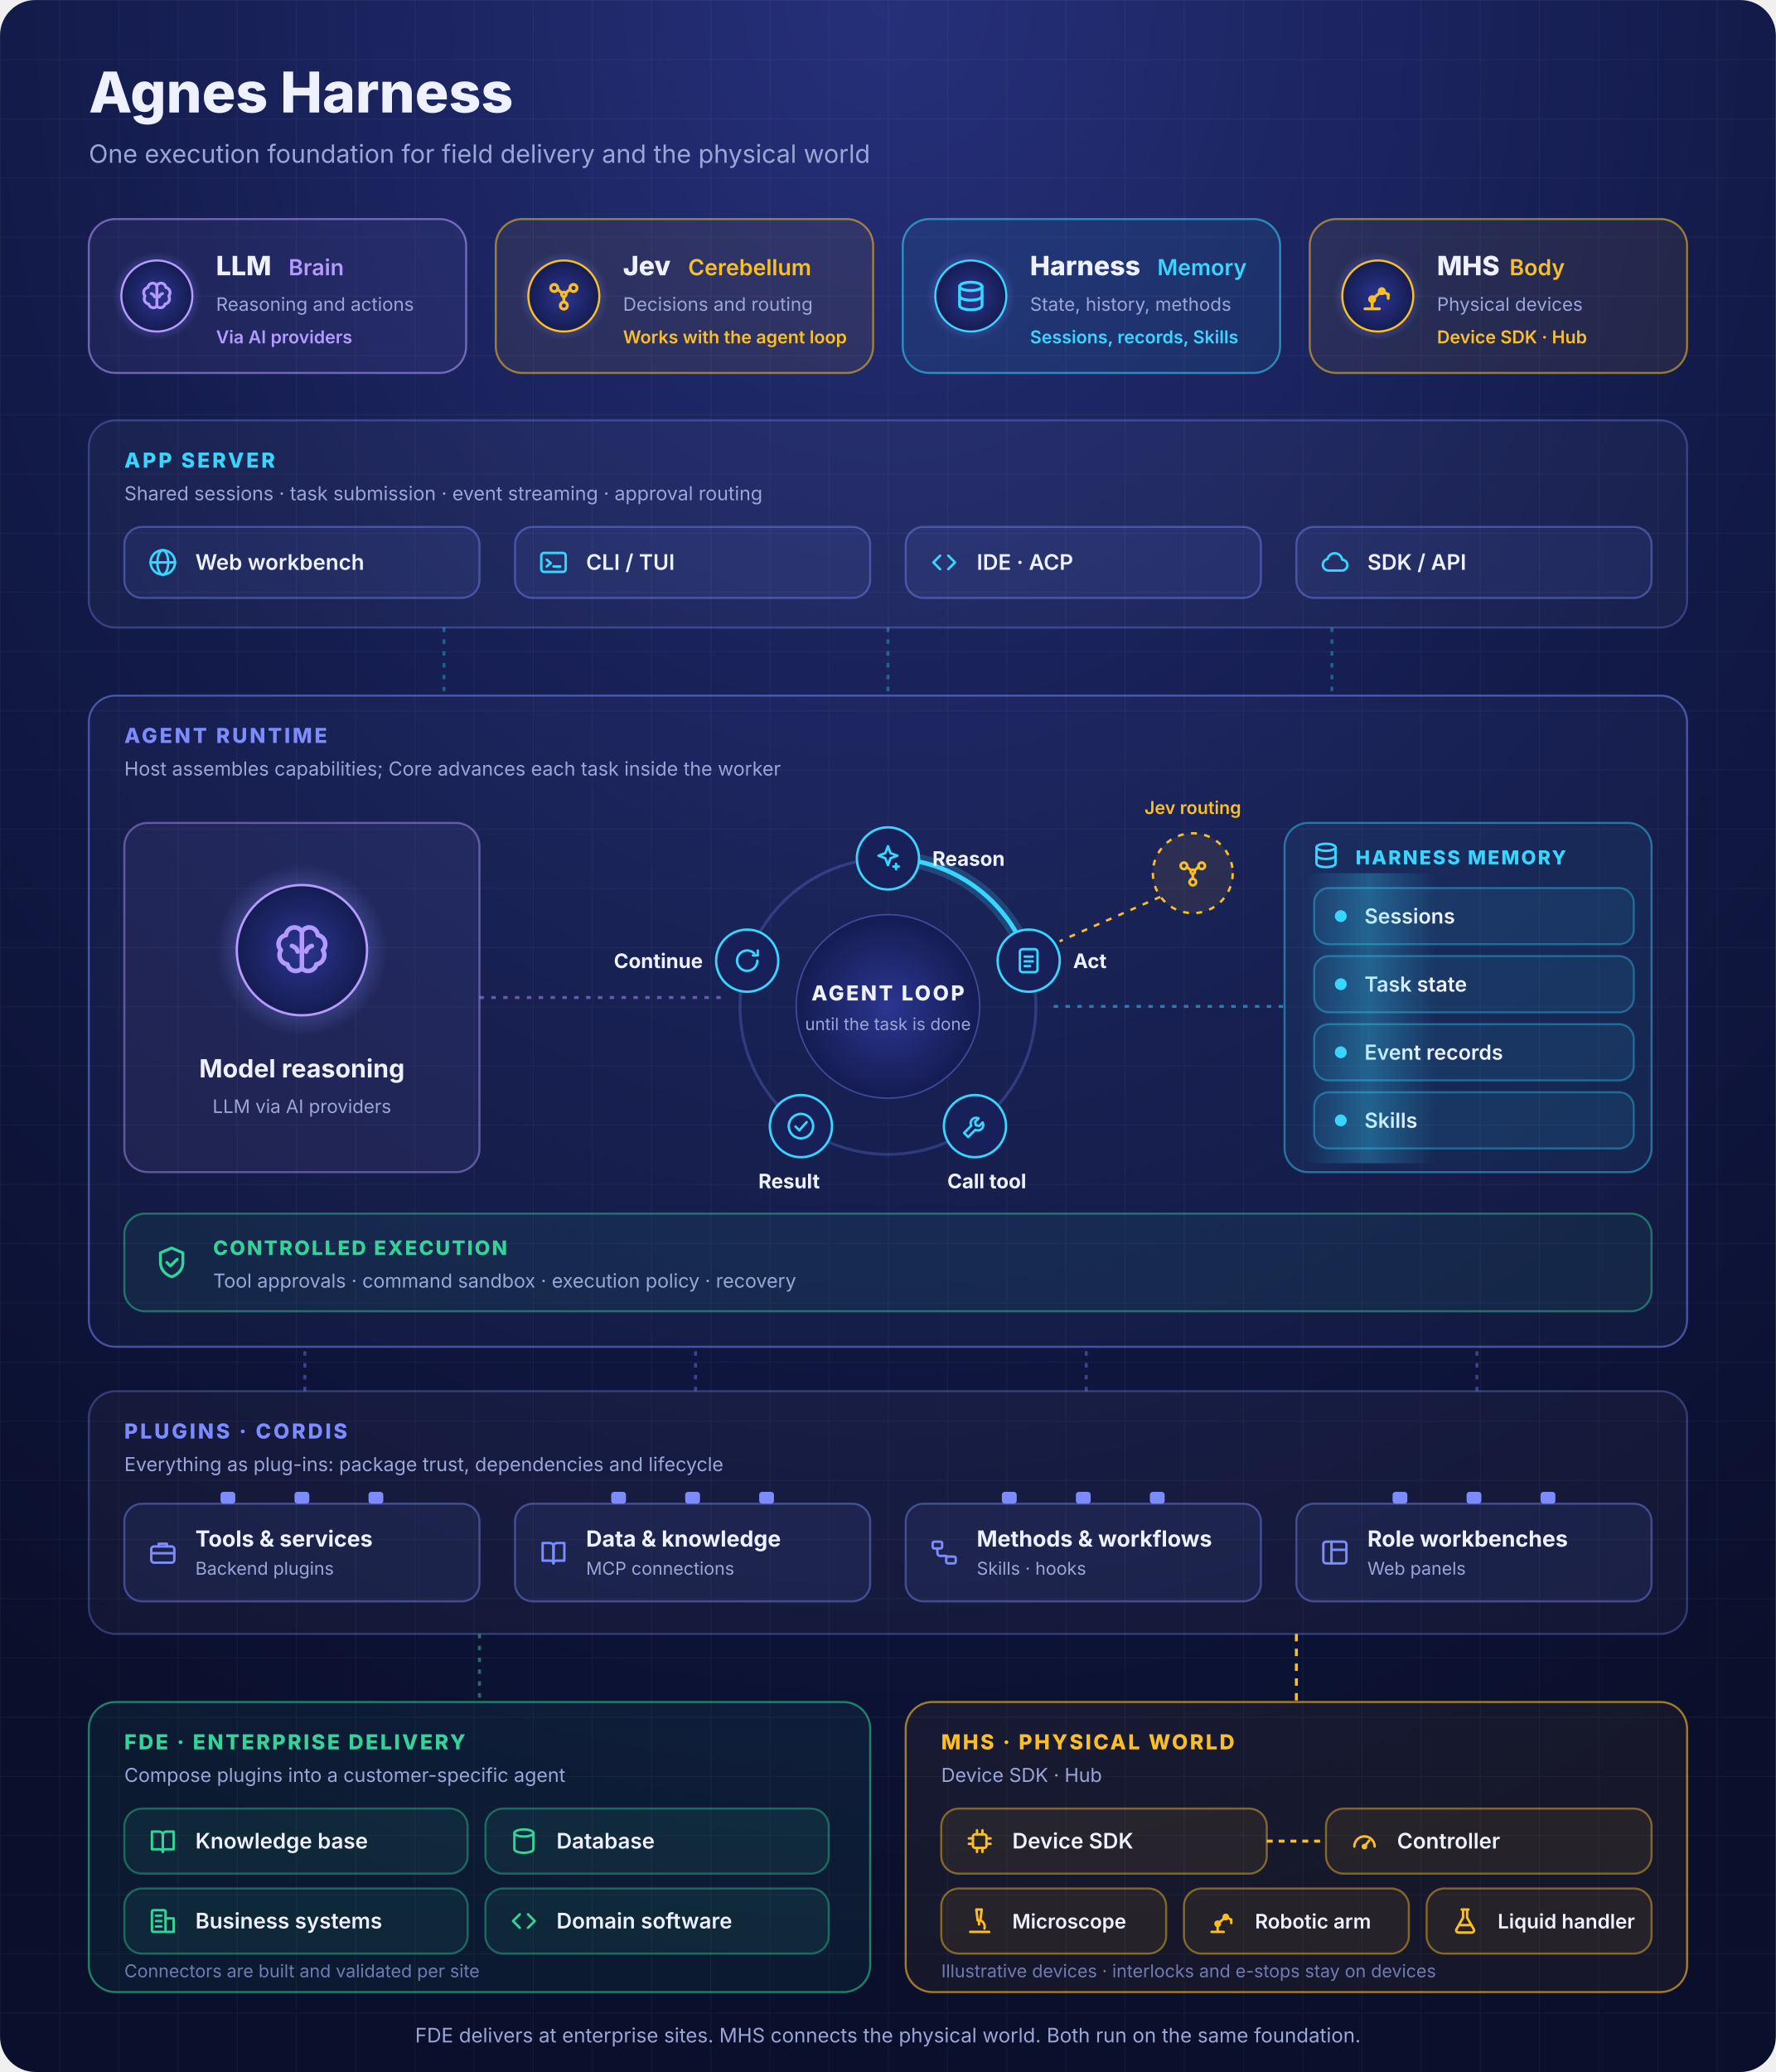
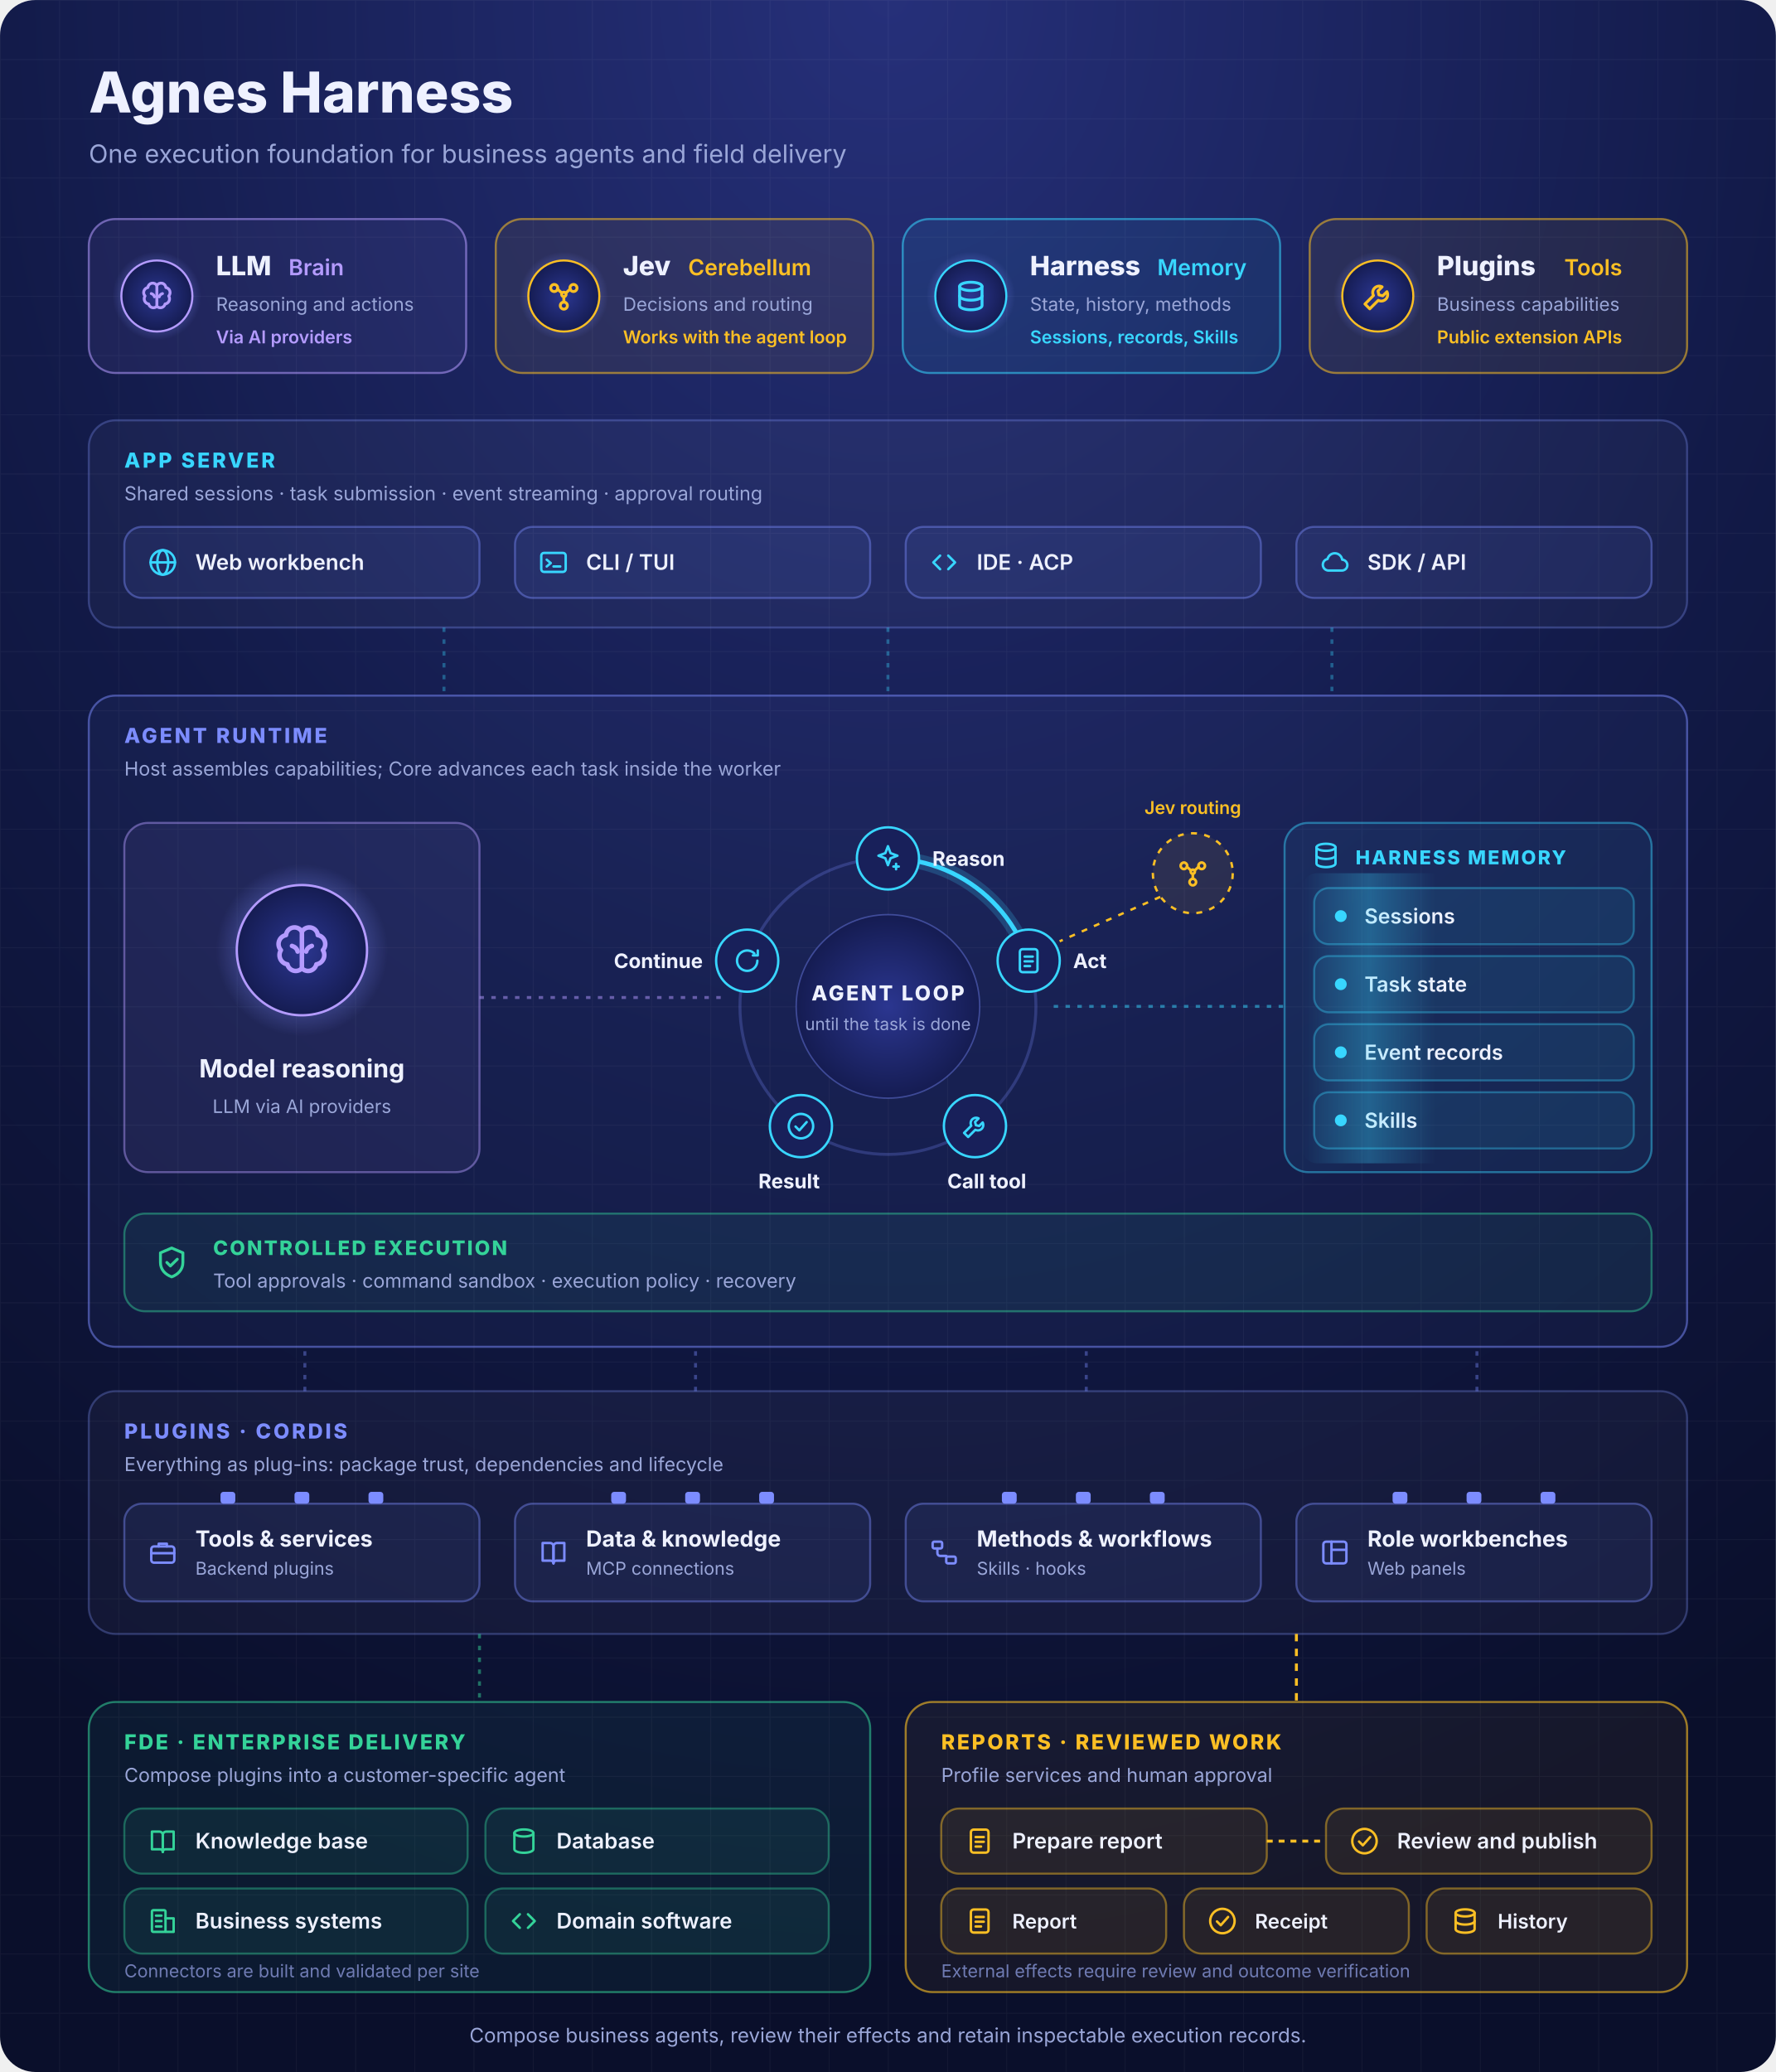
<svg xmlns="http://www.w3.org/2000/svg" width="1200" height="1400" viewBox="0 0 1200 1400" role="img" aria-labelledby="title description" xml:lang="en">
  <defs>
    <radialGradient id="bg" cx="50%" cy="0%" r="95%">
      <stop offset="0" stop-color="#26307a" />
      <stop offset=".55" stop-color="#121a48" />
      <stop offset="1" stop-color="#0a0f2b" />
    </radialGradient>
    <radialGradient id="halo">
      <stop offset="0" stop-color="#7c8cff" stop-opacity=".9" />
      <stop offset="1" stop-color="#7c8cff" stop-opacity="0" />
    </radialGradient>
    <radialGradient id="core">
      <stop offset="0" stop-color="#2b3690" />
      <stop offset="1" stop-color="#151c52" />
    </radialGradient>
    <linearGradient id="sweepGrad" x1="0" x2="1">
      <stop offset="0" stop-color="#38d6ff" stop-opacity="0" />
      <stop offset=".5" stop-color="#38d6ff" stop-opacity=".28" />
      <stop offset="1" stop-color="#38d6ff" stop-opacity="0" />
    </linearGradient>
    <pattern id="grid" width="40" height="40" patternUnits="userSpaceOnUse">
      <path d="M40 0H0V40" fill="none" stroke="rgba(255,255,255,0.045)" stroke-width="1" />
    </pattern>
    <clipPath id="memclip">
      <rect x="880" y="590" width="232" height="196" rx="10" />
    </clipPath>
    <style>.beat{opacity:0;animation:beat 12s ease-in-out infinite}@keyframes beat{0%,100%{opacity:0}4%{opacity:1}13%{opacity:0}}.pulse{animation:pulse 2.6s ease-in-out infinite}@keyframes pulse{0%,100%{opacity:.35}50%{opacity:.9}}.march{animation:march 1.4s linear infinite}@keyframes march{to{stroke-dashoffset:-28}}.spin{transform-box:fill-box;transform-origin:center;animation:spin 9s linear infinite}@keyframes spin{to{transform:rotate(360deg)}}.comet{animation:comet 6s linear infinite}@keyframes comet{to{stroke-dashoffset:-628.3}}.sweep{animation:sweep 3.6s ease-in-out infinite}@keyframes sweep{0%{transform:translateX(-90px)}60%,100%{transform:translateX(330px)}}.pin{animation:pin 12s ease-in-out infinite}@keyframes pin{0%,46%,62%,100%{opacity:.35}50%{opacity:1}}@media (prefers-reduced-motion:reduce){*{animation:none!important}.motion{display:none}}</style>
  </defs>
  <rect width="1200" height="1400" rx="24" fill="url(#bg)" />
  <rect width="1200" height="1400" rx="24" fill="url(#grid)" />
  <g font-family="Inter, -apple-system, Segoe UI, PingFang SC, Microsoft YaHei, Arial, sans-serif">
    <text x="60" y="76" font-size="38" font-weight="800" fill="#eef1ff">Agnes Harness</text>
-     <text x="60" y="110" font-size="17" font-weight="400" fill="#9aa6d8">One execution foundation for field delivery and the physical world</text>
+     <text x="60" y="110" font-size="17" font-weight="400" fill="#9aa6d8">One execution foundation for business agents and field delivery</text>
    <rect x="60" y="148" width="255" height="104" rx="18" fill="rgba(180,155,255,0.07)" stroke="rgba(180,155,255,0.55)" stroke-width="1.4" />
    <circle cx="106" cy="200" r="30" fill="url(#halo)" class="pulse" style="animation-delay:0s" />
    <circle cx="106" cy="200" r="24" fill="url(#core)" stroke="#b49bff" stroke-width="1.4" />
    <g transform="translate(93 187) scale(1.083333)" fill="none" stroke="#b49bff" stroke-width="1.8" stroke-linecap="round" stroke-linejoin="round">
      <path d="M12 5.5a3 3 0 0 0-5.6 1.2A3.2 3.2 0 0 0 4.6 12a3.3 3.3 0 0 0 2.3 5 3 3 0 0 0 5.1 1.4z" />
      <path d="M12 5.5a3 3 0 0 1 5.6 1.2 3.2 3.2 0 0 1 1.8 5.3 3.3 3.3 0 0 1-2.3 5A3 3 0 0 1 12 18.4" />
      <path d="M8.5 10.5c1 .3 1.8 1 2 2M15.5 10.5c-1 .3-1.8 1-2 2" />
    </g>
    <text x="146" y="186" font-size="18" font-weight="800" fill="#eef1ff">LLM</text>
    <text x="195" y="186" font-size="15" font-weight="600" fill="#b49bff">Brain</text>
    <text x="146" y="210" font-size="12.5" font-weight="400" fill="#9aa6d8">Reasoning and actions</text>
    <text x="146" y="232" font-size="12" font-weight="600" fill="#b49bff">Via AI providers</text>
    <rect x="335" y="148" width="255" height="104" rx="18" fill="rgba(251,191,36,0.07)" stroke="rgba(251,191,36,0.55)" stroke-width="1.4" />
    <circle cx="381" cy="200" r="30" fill="url(#halo)" class="pulse" style="animation-delay:0.6s" />
    <circle cx="381" cy="200" r="24" fill="url(#core)" stroke="#fbbf24" stroke-width="1.4" />
    <g transform="translate(368 187) scale(1.083333)" fill="none" stroke="#fbbf24" stroke-width="1.8" stroke-linecap="round" stroke-linejoin="round">
      <circle cx="6" cy="7" r="2.2" />
      <circle cx="18" cy="7" r="2.2" />
      <circle cx="12" cy="18" r="2.2" />
      <circle cx="12" cy="11" r="1.4" />
      <path d="M8 7.6l2.8 2.6M16 7.6l-2.8 2.6M12 12.4v3.4" />
    </g>
    <text x="421" y="186" font-size="18" font-weight="800" fill="#eef1ff">Jev</text>
    <text x="465" y="186" font-size="15" font-weight="600" fill="#fbbf24">Cerebellum</text>
    <text x="421" y="210" font-size="12.5" font-weight="400" fill="#9aa6d8">Decisions and routing</text>
    <text x="421" y="232" font-size="12" font-weight="600" fill="#fbbf24">Works with the agent loop</text>
    <rect x="610" y="148" width="255" height="104" rx="18" fill="rgba(56,214,255,0.07)" stroke="rgba(56,214,255,0.55)" stroke-width="1.4" />
    <circle cx="656" cy="200" r="30" fill="url(#halo)" class="pulse" style="animation-delay:1.2s" />
    <circle cx="656" cy="200" r="24" fill="url(#core)" stroke="#38d6ff" stroke-width="1.4" />
    <g transform="translate(643 187) scale(1.083333)" fill="none" stroke="#38d6ff" stroke-width="1.8" stroke-linecap="round" stroke-linejoin="round">
      <ellipse cx="12" cy="6" rx="7" ry="2.6" />
      <path d="M5 6v12c0 1.4 3.1 2.6 7 2.6s7-1.2 7-2.6V6" />
      <path d="M5 12c0 1.4 3.1 2.6 7 2.6s7-1.2 7-2.6" />
    </g>
    <text x="696" y="186" font-size="18" font-weight="800" fill="#eef1ff">Harness</text>
    <text x="782" y="186" font-size="15" font-weight="600" fill="#38d6ff">Memory</text>
    <text x="696" y="210" font-size="12.5" font-weight="400" fill="#9aa6d8">State, history, methods</text>
    <text x="696" y="232" font-size="12" font-weight="600" fill="#38d6ff">Sessions, records, Skills</text>
    <rect x="885" y="148" width="255" height="104" rx="18" fill="rgba(251,191,36,0.07)" stroke="rgba(251,191,36,0.55)" stroke-width="1.4" />
    <circle cx="931" cy="200" r="30" fill="url(#halo)" class="pulse" style="animation-delay:1.8s" />
    <circle cx="931" cy="200" r="24" fill="url(#core)" stroke="#fbbf24" stroke-width="1.4" />
    <g transform="translate(918 187) scale(1.083333)" fill="none" stroke="#fbbf24" stroke-width="1.8" stroke-linecap="round" stroke-linejoin="round">
-       <path d="M4 20h9M8.5 20v-6l6-5 4 2" />
-       <circle cx="8.5" cy="14" r="1.6" />
-       <circle cx="14.5" cy="9" r="1.6" />
-       <path d="M18.5 11v2.5" />
-     </g>
-     <text x="971" y="186" font-size="18" font-weight="800" fill="#eef1ff">MHS</text>
-     <text x="1020" y="186" font-size="15" font-weight="600" fill="#fbbf24">Body</text>
-     <text x="971" y="210" font-size="12.5" font-weight="400" fill="#9aa6d8">Physical devices</text>
-     <text x="971" y="232" font-size="12" font-weight="600" fill="#fbbf24">Device SDK · Hub</text>
+       <path d="M14.7 6.3a4 4 0 0 0-5.4 5.4L4 17l3 3 5.3-5.3a4 4 0 0 0 5.4-5.4l-2.6 2.6-2.4-.6-.6-2.4z" />
+     </g>
+     <text x="971" y="186" font-size="18" font-weight="800" fill="#eef1ff">Plugins</text>
+     <text x="1057" y="186" font-size="15" font-weight="600" fill="#fbbf24">Tools</text>
+     <text x="971" y="210" font-size="12.5" font-weight="400" fill="#9aa6d8">Business capabilities</text>
+     <text x="971" y="232" font-size="12" font-weight="600" fill="#fbbf24">Public extension APIs</text>
    <rect x="60" y="284" width="1080" height="140" rx="18" fill="rgba(255,255,255,0.035)" stroke="rgba(132,150,255,0.30)" stroke-width="1.4" />
    <text x="84" y="316" font-size="14" font-weight="800" fill="#38d6ff" letter-spacing="1.6">APP SERVER</text>
    <text x="84" y="338" font-size="13" font-weight="400" fill="#9aa6d8">Shared sessions · task submission · event streaming · approval routing</text>
    <rect x="84" y="356" width="240" height="48" rx="12" fill="rgba(124,140,255,0.08)" stroke="rgba(124,140,255,0.42)" stroke-width="1.4" />
    <g transform="translate(99 369) scale(0.9166667)" fill="none" stroke="#38d6ff" stroke-width="1.8" stroke-linecap="round" stroke-linejoin="round">
      <circle cx="12" cy="12" r="9" />
      <ellipse cx="12" cy="12" rx="4" ry="9" />
      <path d="M3 12h18" />
    </g>
    <text x="132" y="385" font-size="14.5" font-weight="600" fill="#eef1ff">Web workbench</text>
    <rect x="348" y="356" width="240" height="48" rx="12" fill="rgba(124,140,255,0.08)" stroke="rgba(124,140,255,0.42)" stroke-width="1.4" />
    <g transform="translate(363 369) scale(0.9166667)" fill="none" stroke="#38d6ff" stroke-width="1.8" stroke-linecap="round" stroke-linejoin="round">
      <rect x="3" y="5" width="18" height="14" rx="2" />
      <path d="M7 10l3 2.5L7 15M12 15h5" />
    </g>
    <text x="396" y="385" font-size="14.5" font-weight="600" fill="#eef1ff">CLI / TUI</text>
    <rect x="612" y="356" width="240" height="48" rx="12" fill="rgba(124,140,255,0.08)" stroke="rgba(124,140,255,0.42)" stroke-width="1.4" />
    <g transform="translate(627 369) scale(0.9166667)" fill="none" stroke="#38d6ff" stroke-width="1.8" stroke-linecap="round" stroke-linejoin="round">
      <path d="M9 7l-5 5 5 5M15 7l5 5-5 5" />
    </g>
    <text x="660" y="385" font-size="14.5" font-weight="600" fill="#eef1ff">IDE · ACP</text>
    <rect x="876" y="356" width="240" height="48" rx="12" fill="rgba(124,140,255,0.08)" stroke="rgba(124,140,255,0.42)" stroke-width="1.4" />
    <g transform="translate(891 369) scale(0.9166667)" fill="none" stroke="#38d6ff" stroke-width="1.8" stroke-linecap="round" stroke-linejoin="round">
      <path d="M7 18h10a4 4 0 0 0 .4-8A5.5 5.5 0 0 0 6.6 9.5 4.3 4.3 0 0 0 7 18z" />
    </g>
    <text x="924" y="385" font-size="14.5" font-weight="600" fill="#eef1ff">SDK / API</text>
    <g class="beat" style="animation-delay:0s" fill="none" stroke="#38d6ff">
      <rect x="84" y="356" width="1032" height="48" rx="12" stroke-width="9" stroke-opacity=".22" />
      <rect x="84" y="356" width="1032" height="48" rx="12" stroke-width="2.4" />
    </g>
    <path d="M 300 424 V 470" stroke="rgba(56,214,255,0.35)" stroke-width="2" stroke-dasharray="3 5" />
    <g class="motion" fill="#38d6ff" opacity="0">
      <circle r="9.36" opacity=".22" />
      <circle r="3.6" />
      <animateMotion path="M 300 424 V 470" dur="1.6s" begin="0.4s" repeatCount="indefinite" />
      <animate attributeName="opacity" values="0;1;1;0" keyTimes="0;.12;.85;1" dur="1.6s" begin="0.4s" repeatCount="indefinite" />
    </g>
    <path d="M 600 424 V 470" stroke="rgba(56,214,255,0.35)" stroke-width="2" stroke-dasharray="3 5" />
    <g class="motion" fill="#38d6ff" opacity="0">
      <circle r="9.36" opacity=".22" />
      <circle r="3.6" />
      <animateMotion path="M 600 424 V 470" dur="1.6s" begin="0.8s" repeatCount="indefinite" />
      <animate attributeName="opacity" values="0;1;1;0" keyTimes="0;.12;.85;1" dur="1.6s" begin="0.8s" repeatCount="indefinite" />
    </g>
    <path d="M 900 424 V 470" stroke="rgba(56,214,255,0.35)" stroke-width="2" stroke-dasharray="3 5" />
    <g class="motion" fill="#38d6ff" opacity="0">
      <circle r="9.36" opacity=".22" />
      <circle r="3.6" />
      <animateMotion path="M 900 424 V 470" dur="1.6s" begin="1.2s" repeatCount="indefinite" />
      <animate attributeName="opacity" values="0;1;1;0" keyTimes="0;.12;.85;1" dur="1.6s" begin="1.2s" repeatCount="indefinite" />
    </g>
    <rect x="60" y="470" width="1080" height="440" rx="18" fill="rgba(124,140,255,0.05)" stroke="rgba(124,140,255,0.5)" stroke-width="1.4" />
    <text x="84" y="502" font-size="14" font-weight="800" fill="#7c8cff" letter-spacing="1.6">AGENT RUNTIME</text>
    <text x="84" y="524" font-size="13" font-weight="400" fill="#9aa6d8">Host assembles capabilities; Core advances each task inside the worker</text>
    <rect x="84" y="556" width="240" height="236" rx="16" fill="rgba(180,155,255,0.07)" stroke="rgba(180,155,255,0.45)" stroke-width="1.4" />
    <circle cx="204" cy="642" r="58" fill="url(#halo)" class="pulse" />
    <circle cx="204" cy="642" r="44" fill="url(#core)" stroke="#b49bff" stroke-width="1.6" />
    <g transform="translate(181 619) scale(1.916667)" fill="none" stroke="#b49bff" stroke-width="1.6" stroke-linecap="round" stroke-linejoin="round">
      <path d="M12 5.5a3 3 0 0 0-5.6 1.2A3.2 3.2 0 0 0 4.6 12a3.3 3.3 0 0 0 2.3 5 3 3 0 0 0 5.1 1.4z" />
      <path d="M12 5.5a3 3 0 0 1 5.6 1.2 3.2 3.2 0 0 1 1.8 5.3 3.3 3.3 0 0 1-2.3 5A3 3 0 0 1 12 18.4" />
      <path d="M8.5 10.5c1 .3 1.8 1 2 2M15.5 10.5c-1 .3-1.8 1-2 2" />
    </g>
    <text x="204" y="728" font-size="17" font-weight="700" fill="#eef1ff" text-anchor="middle">Model reasoning</text>
    <text x="204" y="752" font-size="12.5" font-weight="400" fill="#9aa6d8" text-anchor="middle">LLM via AI providers</text>
    <path d="M 324 674 H 488" stroke="rgba(180,155,255,0.5)" stroke-width="2" stroke-dasharray="3 5" />
    <circle cx="600" cy="680" r="100" fill="none" stroke="rgba(124,140,255,0.25)" stroke-width="2" />
    <g fill="none" stroke="#38d6ff" stroke-linecap="round" stroke-dasharray="110 518.3" transform="rotate(-90 600 680)">
      <circle cx="600" cy="680" r="100" stroke-width="10" stroke-opacity=".2" class="comet" />
      <circle cx="600" cy="680" r="100" stroke-width="3" class="comet" />
    </g>
    <circle cx="600" cy="680" r="62" fill="url(#core)" stroke="rgba(124,140,255,0.4)" />
    <text x="600" y="676" font-size="14" font-weight="800" fill="#eef1ff" text-anchor="middle" letter-spacing="1.4">AGENT LOOP</text>
    <text x="600" y="696" font-size="11.5" font-weight="400" fill="#9aa6d8" text-anchor="middle">until the task is done</text>
    <circle cx="600.0" cy="580.0" r="21" fill="#18205a" stroke="#38d6ff" stroke-width="1.6" />
    <g transform="translate(589 569) scale(0.9166667)" fill="none" stroke="#38d6ff" stroke-width="1.8" stroke-linecap="round" stroke-linejoin="round">
      <path d="M12 3l1.9 5.1L19 10l-5.1 1.9L12 17l-1.9-5.1L5 10l5.1-1.9z" />
      <path d="M18 16v4M16 18h4" />
    </g>
    <text x="630.0" y="585.0" font-size="13.5" font-weight="650" fill="#eef1ff" text-anchor="start">Reason</text>
    <circle cx="695.1" cy="649.1" r="21" fill="#18205a" stroke="#38d6ff" stroke-width="1.6" />
    <g transform="translate(684.1057 638.0983) scale(0.9166667)" fill="none" stroke="#38d6ff" stroke-width="1.8" stroke-linecap="round" stroke-linejoin="round">
      <rect x="5.5" y="3.5" width="13" height="17" rx="2" />
      <path d="M9 9h6M9 12.5h6M9 16h4" />
    </g>
    <text x="725.1" y="654.1" font-size="13.5" font-weight="650" fill="#eef1ff" text-anchor="start">Act</text>
    <circle cx="658.8" cy="760.9" r="21" fill="#18205a" stroke="#38d6ff" stroke-width="1.6" />
    <g transform="translate(647.7785 749.9017) scale(0.9166667)" fill="none" stroke="#38d6ff" stroke-width="1.8" stroke-linecap="round" stroke-linejoin="round">
      <path d="M14.7 6.3a4 4 0 0 0-5.4 5.4L4 17l3 3 5.3-5.3a4 4 0 0 0 5.4-5.4l-2.6 2.6-2.4-.6-.6-2.4z" />
    </g>
    <text x="666.8" y="802.9" font-size="13.5" font-weight="650" fill="#eef1ff" text-anchor="middle">Call tool</text>
    <circle cx="541.2" cy="760.9" r="21" fill="#18205a" stroke="#38d6ff" stroke-width="1.6" />
    <g transform="translate(530.2215 749.9017) scale(0.9166667)" fill="none" stroke="#38d6ff" stroke-width="1.8" stroke-linecap="round" stroke-linejoin="round">
      <circle cx="12" cy="12" r="9" />
      <path d="M8 12.3l2.8 2.8L16.2 9" />
    </g>
    <text x="533.2" y="802.9" font-size="13.5" font-weight="650" fill="#eef1ff" text-anchor="middle">Result</text>
    <circle cx="504.9" cy="649.1" r="21" fill="#18205a" stroke="#38d6ff" stroke-width="1.6" />
    <g transform="translate(493.8943 638.0983) scale(0.9166667)" fill="none" stroke="#38d6ff" stroke-width="1.8" stroke-linecap="round" stroke-linejoin="round">
      <path d="M19.5 12a7.5 7.5 0 1 1-2.2-5.3" />
      <path d="M19.8 4.5v3.6h-3.6" />
    </g>
    <text x="474.9" y="654.1" font-size="13.5" font-weight="650" fill="#eef1ff" text-anchor="end">Continue</text>
    <g class="motion" fill="#ffffff" opacity="0">
      <circle r="11.7" opacity=".22" />
      <circle r="4.5" />
      <animateMotion path="M 600 580 A 100 100 0 0 1 600 780 A 100 100 0 0 1 600 580" dur="6s" begin="0s" repeatCount="indefinite" />
      <animate attributeName="opacity" values="0;1;1;0" keyTimes="0;.12;.85;1" dur="6s" begin="0s" repeatCount="indefinite" />
    </g>
    <circle cx="806" cy="590" r="27" fill="rgba(251,191,36,0.08)" stroke="#fbbf24" stroke-width="1.6" stroke-dasharray="4 5" class="spin" />
    <g transform="translate(794 578) scale(1)" fill="none" stroke="#fbbf24" stroke-width="1.8" stroke-linecap="round" stroke-linejoin="round">
      <circle cx="6" cy="7" r="2.2" />
      <circle cx="18" cy="7" r="2.2" />
      <circle cx="12" cy="18" r="2.2" />
      <circle cx="12" cy="11" r="1.4" />
      <path d="M8 7.6l2.8 2.6M16 7.6l-2.8 2.6M12 12.4v3.4" />
    </g>
    <text x="806" y="550" font-size="12" font-weight="600" fill="#fbbf24" text-anchor="middle">Jev routing</text>
    <path d="M 784 606 L 716 636" stroke="#fbbf24" stroke-width="1.6" stroke-dasharray="4 5" class="march" fill="none" />
    <rect x="868" y="556" width="248" height="236" rx="16" fill="rgba(56,214,255,0.06)" stroke="rgba(56,214,255,0.45)" stroke-width="1.4" />
    <g transform="translate(885 567) scale(0.9166667)" fill="none" stroke="#38d6ff" stroke-width="1.8" stroke-linecap="round" stroke-linejoin="round">
      <ellipse cx="12" cy="6" rx="7" ry="2.6" />
      <path d="M5 6v12c0 1.4 3.1 2.6 7 2.6s7-1.2 7-2.6V6" />
      <path d="M5 12c0 1.4 3.1 2.6 7 2.6s7-1.2 7-2.6" />
    </g>
    <text x="916" y="584" font-size="13" font-weight="800" fill="#38d6ff" letter-spacing="1.2">HARNESS MEMORY</text>
    <rect x="888" y="600" width="216" height="38" rx="10" fill="rgba(56,214,255,0.08)" stroke="rgba(56,214,255,0.35)" stroke-width="1.4" />
    <circle cx="906" cy="619" r="4" fill="#38d6ff" class="pulse" style="animation-delay:0s" />
    <text x="922" y="624" font-size="14" font-weight="600" fill="#eef1ff">Sessions</text>
    <rect x="888" y="646" width="216" height="38" rx="10" fill="rgba(56,214,255,0.08)" stroke="rgba(56,214,255,0.35)" stroke-width="1.4" />
    <circle cx="906" cy="665" r="4" fill="#38d6ff" class="pulse" style="animation-delay:0.4s" />
    <text x="922" y="670" font-size="14" font-weight="600" fill="#eef1ff">Task state</text>
    <rect x="888" y="692" width="216" height="38" rx="10" fill="rgba(56,214,255,0.08)" stroke="rgba(56,214,255,0.35)" stroke-width="1.4" />
    <circle cx="906" cy="711" r="4" fill="#38d6ff" class="pulse" style="animation-delay:0.8s" />
    <text x="922" y="716" font-size="14" font-weight="600" fill="#eef1ff">Event records</text>
    <rect x="888" y="738" width="216" height="38" rx="10" fill="rgba(56,214,255,0.08)" stroke="rgba(56,214,255,0.35)" stroke-width="1.4" />
    <circle cx="906" cy="757" r="4" fill="#38d6ff" class="pulse" style="animation-delay:1.2s" />
    <text x="922" y="762" font-size="14" font-weight="600" fill="#eef1ff">Skills</text>
    <g clip-path="url(#memclip)">
      <rect class="sweep" x="880" y="590" width="90" height="196" fill="url(#sweepGrad)" />
    </g>
    <path d="M 712 680 H 868" stroke="rgba(56,214,255,0.5)" stroke-width="2" stroke-dasharray="3 5" />
    <rect x="84" y="820" width="1032" height="66" rx="14" fill="rgba(52,211,153,0.07)" stroke="rgba(52,211,153,0.45)" stroke-width="1.4" />
    <g transform="translate(103 840) scale(1.083333)" fill="none" stroke="#34d399" stroke-width="1.8" stroke-linecap="round" stroke-linejoin="round">
      <path d="M12 3l7 3v6c0 4.5-3 7.5-7 9-4-1.5-7-4.5-7-9V6z" />
      <path d="M9 12l2.2 2.2L15.5 10" />
    </g>
    <text x="144" y="848" font-size="13.5" font-weight="800" fill="#34d399" letter-spacing="1.2">CONTROLLED EXECUTION</text>
    <text x="144" y="870" font-size="13" font-weight="400" fill="#9aa6d8">Tool approvals · command sandbox · execution policy · recovery</text>
    <g class="beat" style="animation-delay:2.4s" fill="none" stroke="#b49bff">
      <rect x="84" y="556" width="240" height="236" rx="16" stroke-width="9" stroke-opacity=".22" />
      <rect x="84" y="556" width="240" height="236" rx="16" stroke-width="2.4" />
    </g>
    <g class="beat" style="animation-delay:3.4s" fill="none" stroke="#38d6ff">
      <rect x="868" y="556" width="248" height="236" rx="16" stroke-width="9" stroke-opacity=".22" />
      <rect x="868" y="556" width="248" height="236" rx="16" stroke-width="2.4" />
    </g>
    <g class="beat" style="animation-delay:4.4s" fill="none" stroke="#34d399">
      <rect x="84" y="820" width="1032" height="66" rx="14" stroke-width="9" stroke-opacity=".22" />
      <rect x="84" y="820" width="1032" height="66" rx="14" stroke-width="2.4" />
    </g>
    <path d="M 206 940 V 910" stroke="rgba(124,140,255,0.4)" stroke-width="2" stroke-dasharray="3 5" />
    <g class="motion" fill="#7c8cff" opacity="0">
      <circle r="8.84" opacity=".22" />
      <circle r="3.4" />
      <animateMotion path="M 206 960 V 910" dur="1.4s" begin="6s" repeatCount="indefinite" />
      <animate attributeName="opacity" values="0;1;1;0" keyTimes="0;.12;.85;1" dur="1.4s" begin="6s" repeatCount="indefinite" />
    </g>
    <path d="M 470 940 V 910" stroke="rgba(124,140,255,0.4)" stroke-width="2" stroke-dasharray="3 5" />
    <g class="motion" fill="#7c8cff" opacity="0">
      <circle r="8.84" opacity=".22" />
      <circle r="3.4" />
      <animateMotion path="M 470 960 V 910" dur="1.4s" begin="6.3s" repeatCount="indefinite" />
      <animate attributeName="opacity" values="0;1;1;0" keyTimes="0;.12;.85;1" dur="1.4s" begin="6.3s" repeatCount="indefinite" />
    </g>
    <path d="M 734 940 V 910" stroke="rgba(124,140,255,0.4)" stroke-width="2" stroke-dasharray="3 5" />
    <g class="motion" fill="#7c8cff" opacity="0">
      <circle r="8.84" opacity=".22" />
      <circle r="3.4" />
      <animateMotion path="M 734 960 V 910" dur="1.4s" begin="6.6s" repeatCount="indefinite" />
      <animate attributeName="opacity" values="0;1;1;0" keyTimes="0;.12;.85;1" dur="1.4s" begin="6.6s" repeatCount="indefinite" />
    </g>
    <path d="M 998 940 V 910" stroke="rgba(124,140,255,0.4)" stroke-width="2" stroke-dasharray="3 5" />
    <g class="motion" fill="#7c8cff" opacity="0">
      <circle r="8.84" opacity=".22" />
      <circle r="3.4" />
      <animateMotion path="M 998 960 V 910" dur="1.4s" begin="6.9s" repeatCount="indefinite" />
      <animate attributeName="opacity" values="0;1;1;0" keyTimes="0;.12;.85;1" dur="1.4s" begin="6.9s" repeatCount="indefinite" />
    </g>
    <rect x="60" y="940" width="1080" height="164" rx="18" fill="rgba(255,255,255,0.035)" stroke="rgba(132,150,255,0.30)" stroke-width="1.4" />
    <text x="84" y="972" font-size="14" font-weight="800" fill="#7c8cff" letter-spacing="1.6">PLUGINS · CORDIS</text>
    <text x="84" y="994" font-size="13" font-weight="400" fill="#9aa6d8">Everything as plug-ins: package trust, dependencies and lifecycle</text>
    <rect x="149" y="1008" width="10" height="8" rx="2" fill="#7c8cff" class="pin" style="animation-delay:0s" />
    <rect x="199" y="1008" width="10" height="8" rx="2" fill="#7c8cff" class="pin" style="animation-delay:0s" />
    <rect x="249" y="1008" width="10" height="8" rx="2" fill="#7c8cff" class="pin" style="animation-delay:0s" />
    <rect x="84" y="1016" width="240" height="66" rx="12" fill="rgba(124,140,255,0.08)" stroke="rgba(124,140,255,0.42)" stroke-width="1.4" />
    <g transform="translate(99 1038) scale(0.9166667)" fill="none" stroke="#7c8cff" stroke-width="1.8" stroke-linecap="round" stroke-linejoin="round">
      <rect x="3.5" y="7.5" width="17" height="12" rx="2" />
      <path d="M9 7.5V5.5h6v2M3.5 12.5h17" />
    </g>
    <text x="132" y="1045" font-size="15" font-weight="650" fill="#eef1ff">Tools &amp; services</text>
    <text x="132" y="1064" font-size="12" font-weight="400" fill="#9aa6d8">Backend plugins</text>
    <rect x="413" y="1008" width="10" height="8" rx="2" fill="#7c8cff" class="pin" style="animation-delay:0.15s" />
    <rect x="463" y="1008" width="10" height="8" rx="2" fill="#7c8cff" class="pin" style="animation-delay:0.15s" />
    <rect x="513" y="1008" width="10" height="8" rx="2" fill="#7c8cff" class="pin" style="animation-delay:0.15s" />
    <rect x="348" y="1016" width="240" height="66" rx="12" fill="rgba(124,140,255,0.08)" stroke="rgba(124,140,255,0.42)" stroke-width="1.4" />
    <g transform="translate(363 1038) scale(0.9166667)" fill="none" stroke="#7c8cff" stroke-width="1.8" stroke-linecap="round" stroke-linejoin="round">
      <path d="M4 5h5.5A2.5 2.5 0 0 1 12 7.5V20a2 2 0 0 0-2-2H4z" />
      <path d="M20 5h-5.5A2.5 2.5 0 0 0 12 7.5V20a2 2 0 0 1 2-2h6z" />
    </g>
    <text x="396" y="1045" font-size="15" font-weight="650" fill="#eef1ff">Data &amp; knowledge</text>
    <text x="396" y="1064" font-size="12" font-weight="400" fill="#9aa6d8">MCP connections</text>
    <rect x="677" y="1008" width="10" height="8" rx="2" fill="#7c8cff" class="pin" style="animation-delay:0.3s" />
    <rect x="727" y="1008" width="10" height="8" rx="2" fill="#7c8cff" class="pin" style="animation-delay:0.3s" />
    <rect x="777" y="1008" width="10" height="8" rx="2" fill="#7c8cff" class="pin" style="animation-delay:0.3s" />
    <rect x="612" y="1016" width="240" height="66" rx="12" fill="rgba(124,140,255,0.08)" stroke="rgba(124,140,255,0.42)" stroke-width="1.4" />
    <g transform="translate(627 1038) scale(0.9166667)" fill="none" stroke="#7c8cff" stroke-width="1.8" stroke-linecap="round" stroke-linejoin="round">
      <rect x="3.5" y="4" width="7" height="5" rx="1.2" />
      <rect x="13.5" y="15" width="7" height="5" rx="1.2" />
      <path d="M7 9v3.5a2 2 0 0 0 2 2h4.5" />
    </g>
    <text x="660" y="1045" font-size="15" font-weight="650" fill="#eef1ff">Methods &amp; workflows</text>
    <text x="660" y="1064" font-size="12" font-weight="400" fill="#9aa6d8">Skills · hooks</text>
    <rect x="941" y="1008" width="10" height="8" rx="2" fill="#7c8cff" class="pin" style="animation-delay:0.45s" />
    <rect x="991" y="1008" width="10" height="8" rx="2" fill="#7c8cff" class="pin" style="animation-delay:0.45s" />
    <rect x="1041" y="1008" width="10" height="8" rx="2" fill="#7c8cff" class="pin" style="animation-delay:0.45s" />
    <rect x="876" y="1016" width="240" height="66" rx="12" fill="rgba(124,140,255,0.08)" stroke="rgba(124,140,255,0.42)" stroke-width="1.4" />
    <g transform="translate(891 1038) scale(0.9166667)" fill="none" stroke="#7c8cff" stroke-width="1.8" stroke-linecap="round" stroke-linejoin="round">
      <rect x="3.5" y="4" width="17" height="16" rx="2" />
      <path d="M9.5 4v16M9.5 10h11" />
    </g>
    <text x="924" y="1045" font-size="15" font-weight="650" fill="#eef1ff">Role workbenches</text>
    <text x="924" y="1064" font-size="12" font-weight="400" fill="#9aa6d8">Web panels</text>
    <g class="beat" style="animation-delay:6s" fill="none" stroke="#7c8cff">
      <rect x="84" y="1016" width="1032" height="66" rx="12" stroke-width="9" stroke-opacity=".22" />
      <rect x="84" y="1016" width="1032" height="66" rx="12" stroke-width="2.4" />
    </g>
    <path d="M 324 1104 V 1150" stroke="rgba(52,211,153,0.5)" stroke-width="2" stroke-dasharray="3 5" />
    <g class="motion" fill="#34d399" opacity="0">
      <circle r="9.36" opacity=".22" />
      <circle r="3.6" />
      <animateMotion path="M 324 1104 V 1150" dur="1.4s" begin="7.6s" repeatCount="indefinite" />
      <animate attributeName="opacity" values="0;1;1;0" keyTimes="0;.12;.85;1" dur="1.4s" begin="7.6s" repeatCount="indefinite" />
    </g>
    <path d="M 876 1104 V 1150" stroke="#fbbf24" stroke-width="2" stroke-dasharray="5 5" class="march" />
    <g class="motion" fill="#fbbf24" opacity="0">
      <circle r="9.36" opacity=".22" />
      <circle r="3.6" />
      <animateMotion path="M 876 1104 V 1150" dur="1.4s" begin="8.2s" repeatCount="indefinite" />
      <animate attributeName="opacity" values="0;1;1;0" keyTimes="0;.12;.85;1" dur="1.4s" begin="8.2s" repeatCount="indefinite" />
    </g>
    <rect x="60" y="1150" width="528" height="196" rx="18" fill="rgba(52,211,153,0.06)" stroke="rgba(52,211,153,0.55)" stroke-width="1.4" />
    <text x="84" y="1182" font-size="14" font-weight="800" fill="#34d399" letter-spacing="1.4">FDE · ENTERPRISE DELIVERY</text>
    <text x="84" y="1204" font-size="13" font-weight="400" fill="#9aa6d8">Compose plugins into a customer-specific agent</text>
    <rect x="84" y="1222" width="232" height="44" rx="12" fill="rgba(52,211,153,0.08)" stroke="rgba(52,211,153,0.4)" stroke-width="1.4" />
    <g transform="translate(99 1233) scale(0.9166667)" fill="none" stroke="#34d399" stroke-width="1.8" stroke-linecap="round" stroke-linejoin="round">
      <path d="M4 5h5.5A2.5 2.5 0 0 1 12 7.5V20a2 2 0 0 0-2-2H4z" />
      <path d="M20 5h-5.5A2.5 2.5 0 0 0 12 7.5V20a2 2 0 0 1 2-2h6z" />
    </g>
    <text x="132" y="1249" font-size="14.5" font-weight="600" fill="#eef1ff">Knowledge base</text>
    <rect x="328" y="1222" width="232" height="44" rx="12" fill="rgba(52,211,153,0.08)" stroke="rgba(52,211,153,0.4)" stroke-width="1.4" />
    <g transform="translate(343 1233) scale(0.9166667)" fill="none" stroke="#34d399" stroke-width="1.8" stroke-linecap="round" stroke-linejoin="round">
      <ellipse cx="12" cy="6" rx="7" ry="2.6" />
      <path d="M5 6v12c0 1.4 3.1 2.6 7 2.6s7-1.2 7-2.6V6" />
    </g>
    <text x="376" y="1249" font-size="14.5" font-weight="600" fill="#eef1ff">Database</text>
    <rect x="84" y="1276" width="232" height="44" rx="12" fill="rgba(52,211,153,0.08)" stroke="rgba(52,211,153,0.4)" stroke-width="1.4" />
    <g transform="translate(99 1287) scale(0.9166667)" fill="none" stroke="#34d399" stroke-width="1.8" stroke-linecap="round" stroke-linejoin="round">
      <rect x="4" y="4" width="10" height="16" rx="1" />
      <path d="M14 10h6v10h-6M7 8h4M7 12h4M7 16h4" />
    </g>
    <text x="132" y="1303" font-size="14.5" font-weight="600" fill="#eef1ff">Business systems</text>
    <rect x="328" y="1276" width="232" height="44" rx="12" fill="rgba(52,211,153,0.08)" stroke="rgba(52,211,153,0.4)" stroke-width="1.4" />
    <g transform="translate(343 1287) scale(0.9166667)" fill="none" stroke="#34d399" stroke-width="1.8" stroke-linecap="round" stroke-linejoin="round">
      <path d="M9 7l-5 5 5 5M15 7l5 5-5 5" />
    </g>
    <text x="376" y="1303" font-size="14.5" font-weight="600" fill="#eef1ff">Domain software</text>
    <text x="84" y="1336" font-size="12" font-weight="400" fill="#6f7bb3">Connectors are built and validated per site</text>
    <rect x="612" y="1150" width="528" height="196" rx="18" fill="rgba(251,191,36,0.05)" stroke="rgba(251,191,36,0.6)" stroke-width="1.4" />
-     <text x="636" y="1182" font-size="14" font-weight="800" fill="#fbbf24" letter-spacing="1.4">MHS · PHYSICAL WORLD</text>
-     <text x="636" y="1204" font-size="13" font-weight="400" fill="#9aa6d8">Device SDK · Hub</text>
+     <text x="636" y="1182" font-size="14" font-weight="800" fill="#fbbf24" letter-spacing="1.4">REPORTS · REVIEWED WORK</text>
+     <text x="636" y="1204" font-size="13" font-weight="400" fill="#9aa6d8">Profile services and human approval</text>
    <rect x="636" y="1222" width="220" height="44" rx="12" fill="rgba(251,191,36,0.07)" stroke="rgba(251,191,36,0.45)" stroke-width="1.4" />
    <g transform="translate(651 1233) scale(0.9166667)" fill="none" stroke="#fbbf24" stroke-width="1.8" stroke-linecap="round" stroke-linejoin="round">
-       <rect x="7" y="7" width="10" height="10" rx="1.6" />
-       <path d="M10 4v3M14 4v3M10 17v3M14 17v3M4 10h3M4 14h3M17 10h3M17 14h3" />
-     </g>
-     <text x="684" y="1249" font-size="14.5" font-weight="600" fill="#eef1ff">Device SDK</text>
+       <rect x="5.5" y="3.5" width="13" height="17" rx="2" />
+       <path d="M9 9h6M9 12.5h6M9 16h4" />
+     </g>
+     <text x="684" y="1249" font-size="14.5" font-weight="600" fill="#eef1ff">Prepare report</text>
    <rect x="896" y="1222" width="220" height="44" rx="12" fill="rgba(251,191,36,0.07)" stroke="rgba(251,191,36,0.45)" stroke-width="1.4" />
    <g transform="translate(911 1233) scale(0.9166667)" fill="none" stroke="#fbbf24" stroke-width="1.8" stroke-linecap="round" stroke-linejoin="round">
-       <path d="M4.5 16a7.5 7.5 0 1 1 15 0" />
-       <path d="M12 16l3.5-4.5" />
-       <circle cx="12" cy="16" r="1.2" />
-     </g>
-     <text x="944" y="1249" font-size="14.5" font-weight="600" fill="#eef1ff">Controller</text>
+       <circle cx="12" cy="12" r="9" />
+       <path d="M8 12.3l2.8 2.8L16.2 9" />
+     </g>
+     <text x="944" y="1249" font-size="14.5" font-weight="600" fill="#eef1ff">Review and publish</text>
    <path d="M 856 1244 H 892" stroke="#fbbf24" stroke-width="2" stroke-dasharray="4 4" class="march" />
    <rect x="636" y="1276" width="152" height="44" rx="12" fill="rgba(251,191,36,0.07)" stroke="rgba(251,191,36,0.45)" stroke-width="1.4" />
    <g transform="translate(651 1287) scale(0.9166667)" fill="none" stroke="#fbbf24" stroke-width="1.8" stroke-linecap="round" stroke-linejoin="round">
-       <path d="M9.5 3.5h4l-1 8h-2zM11.5 11.5v3M5 20h14M15.5 17.5a5 5 0 0 0-3-6" />
-     </g>
-     <text x="684" y="1303" font-size="13.5" font-weight="600" fill="#eef1ff">Microscope</text>
+       <rect x="5.5" y="3.5" width="13" height="17" rx="2" />
+       <path d="M9 9h6M9 12.5h6M9 16h4" />
+     </g>
+     <text x="684" y="1303" font-size="13.5" font-weight="600" fill="#eef1ff">Report</text>
    <rect x="800" y="1276" width="152" height="44" rx="12" fill="rgba(251,191,36,0.07)" stroke="rgba(251,191,36,0.45)" stroke-width="1.4" />
    <g transform="translate(815 1287) scale(0.9166667)" fill="none" stroke="#fbbf24" stroke-width="1.8" stroke-linecap="round" stroke-linejoin="round">
-       <path d="M4 20h9M8.5 20v-6l6-5 4 2" />
-       <circle cx="8.5" cy="14" r="1.6" />
-       <circle cx="14.5" cy="9" r="1.6" />
-       <path d="M18.5 11v2.5" />
-     </g>
-     <text x="848" y="1303" font-size="13.5" font-weight="600" fill="#eef1ff">Robotic arm</text>
+       <circle cx="12" cy="12" r="9" />
+       <path d="M8 12.3l2.8 2.8L16.2 9" />
+     </g>
+     <text x="848" y="1303" font-size="13.5" font-weight="600" fill="#eef1ff">Receipt</text>
    <rect x="964" y="1276" width="152" height="44" rx="12" fill="rgba(251,191,36,0.07)" stroke="rgba(251,191,36,0.45)" stroke-width="1.4" />
    <g transform="translate(979 1287) scale(0.9166667)" fill="none" stroke="#fbbf24" stroke-width="1.8" stroke-linecap="round" stroke-linejoin="round">
-       <path d="M9.5 3.5h5M10.5 3.5v6l-5 8.8a1.6 1.6 0 0 0 1.4 2.2h10.2a1.6 1.6 0 0 0 1.4-2.2l-5-8.8v-6" />
-       <path d="M7.6 15h8.8" />
-     </g>
-     <text x="1012" y="1303" font-size="13.5" font-weight="600" fill="#eef1ff">Liquid handler</text>
-     <text x="636" y="1336" font-size="12" font-weight="400" fill="#6f7bb3">Illustrative devices · interlocks and e-stops stay on devices</text>
+       <ellipse cx="12" cy="6" rx="7" ry="2.6" />
+       <path d="M5 6v12c0 1.4 3.1 2.6 7 2.6s7-1.2 7-2.6V6" />
+       <path d="M5 12c0 1.4 3.1 2.6 7 2.6s7-1.2 7-2.6" />
+     </g>
+     <text x="1012" y="1303" font-size="13.5" font-weight="600" fill="#eef1ff">History</text>
+     <text x="636" y="1336" font-size="12" font-weight="400" fill="#6f7bb3">External effects require review and outcome verification</text>
    <g class="beat" style="animation-delay:8s" fill="none" stroke="#34d399">
      <rect x="60" y="1150" width="528" height="196" rx="18" stroke-width="9" stroke-opacity=".22" />
      <rect x="60" y="1150" width="528" height="196" rx="18" stroke-width="2.4" />
    </g>
    <g class="beat" style="animation-delay:8.6s" fill="none" stroke="#fbbf24">
      <rect x="612" y="1150" width="528" height="196" rx="18" stroke-width="9" stroke-opacity=".22" />
      <rect x="612" y="1150" width="528" height="196" rx="18" stroke-width="2.4" />
    </g>
-     <text x="600" y="1380" font-size="13.5" font-weight="400" fill="#9aa6d8" text-anchor="middle">FDE delivers at enterprise sites. MHS connects the physical world. Both run on the same foundation.</text>
+     <text x="600" y="1380" font-size="13.5" font-weight="400" fill="#9aa6d8" text-anchor="middle">Compose business agents, review their effects and retain inspectable execution records.</text>
  </g>
</svg>
